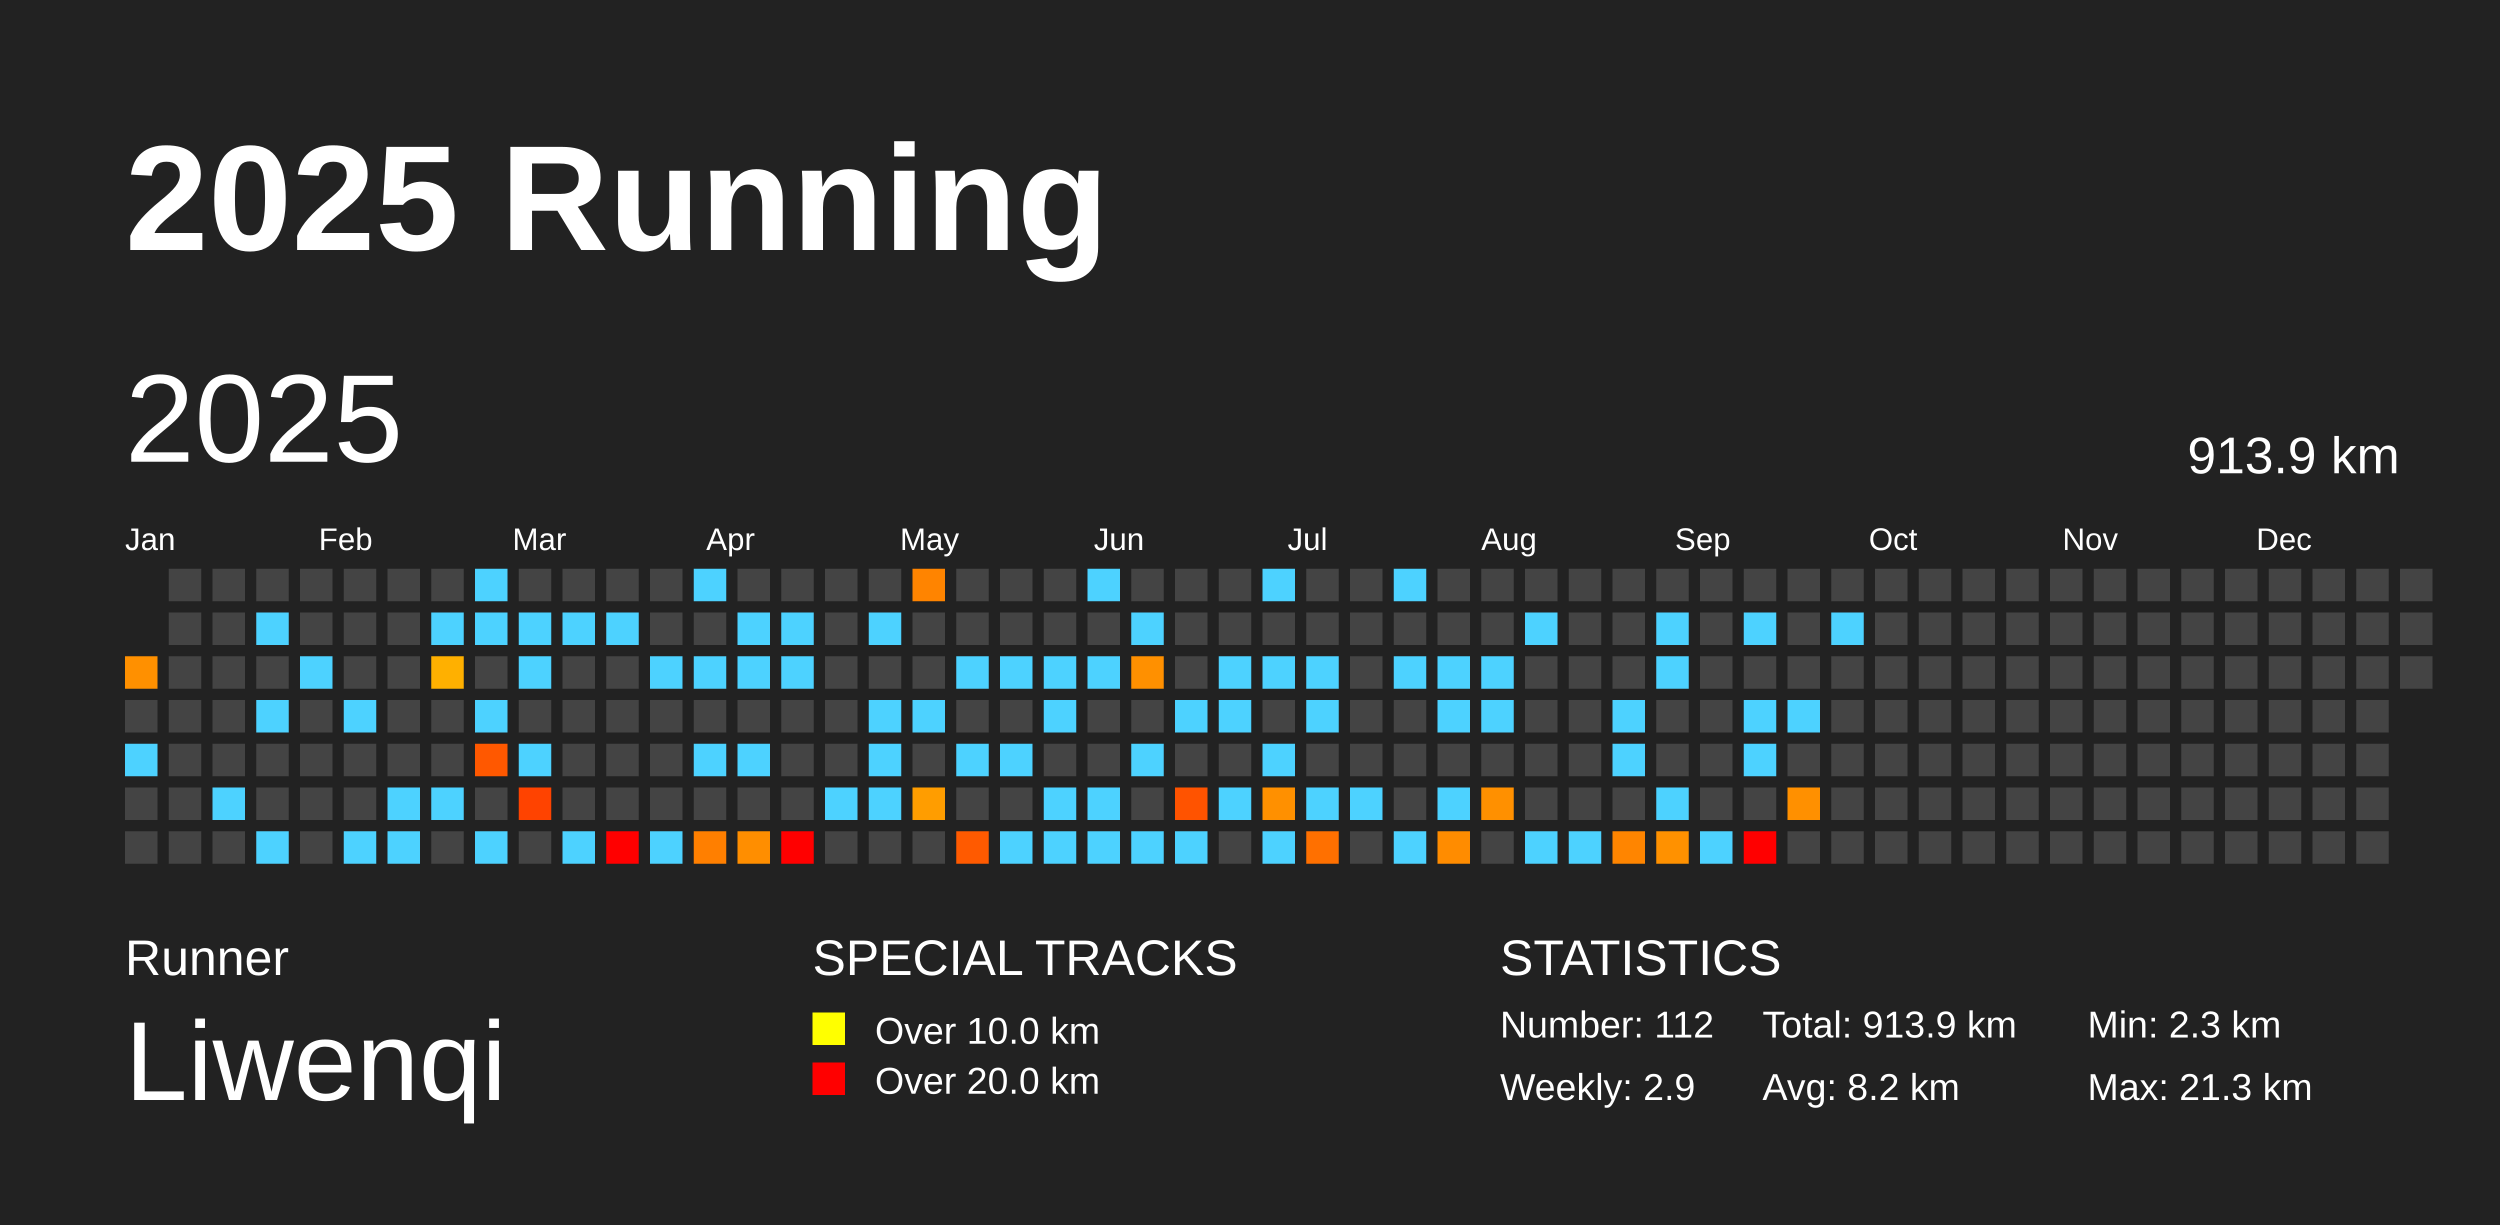
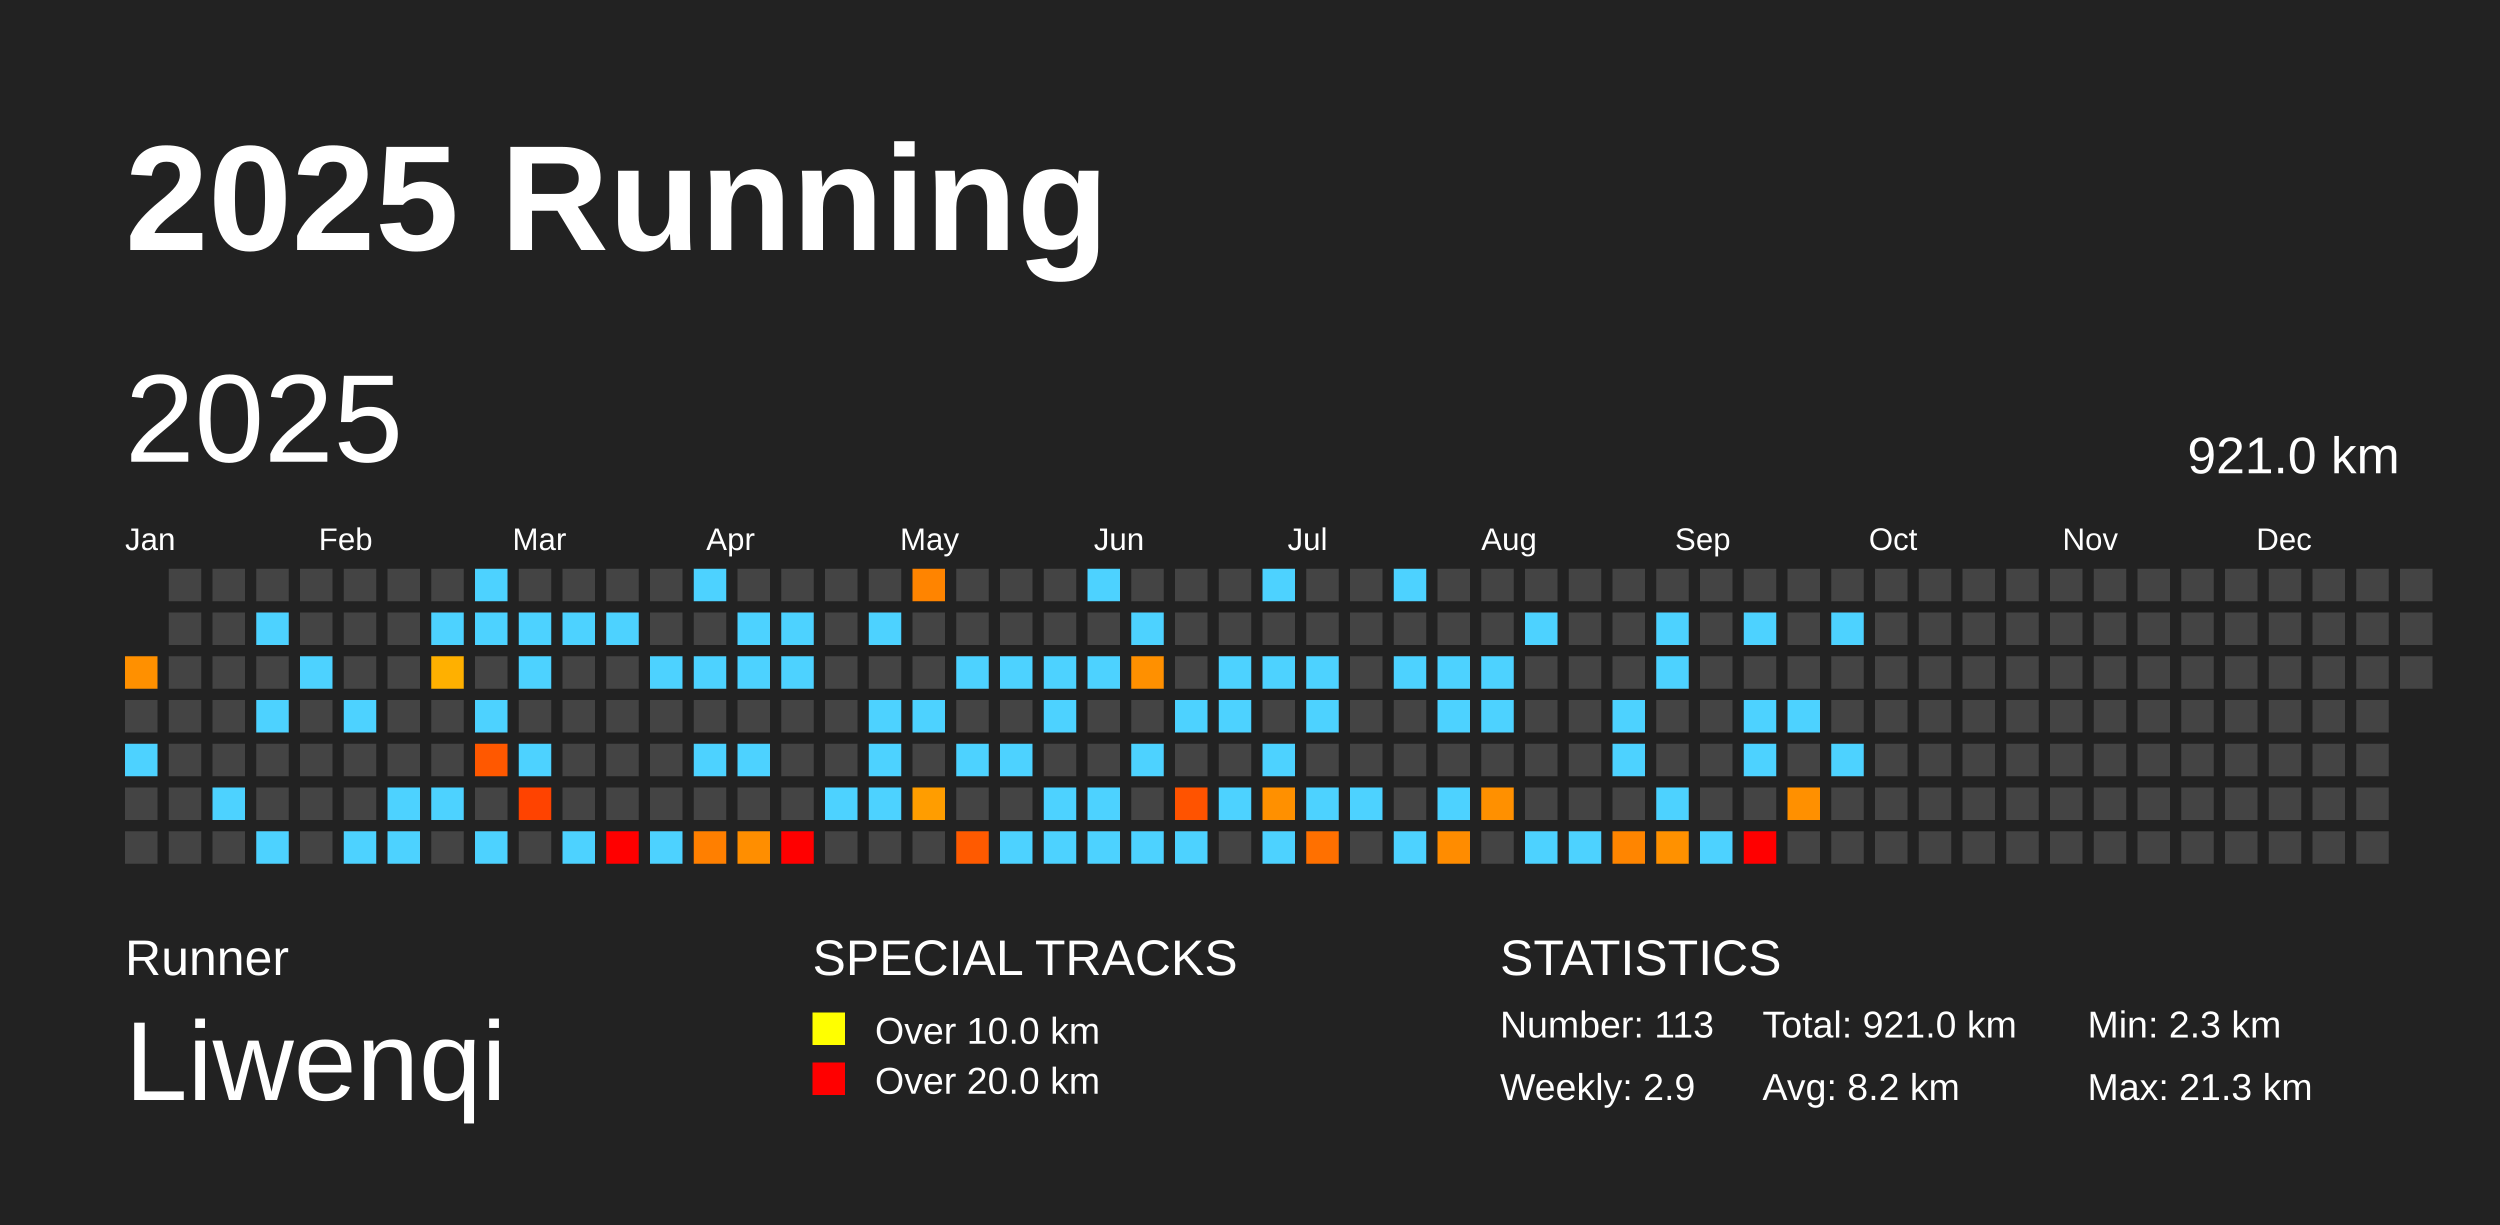
<svg xmlns="http://www.w3.org/2000/svg" baseProfile="full" height="98mm" version="1.1" viewBox="0,0,200,98" width="200mm">
  <defs />
  <rect fill="#222222" height="98" width="200" x="0" y="0" />
  <text fill="#FFFFFF" style="font-size:12px; font-family:Arial; font-weight:bold;" x="10" y="20">2025 Running</text>
  <text fill="#FFFFFF" style="font-size:4px; font-family:Arial" x="10" y="78">Runner</text>
  <text fill="#FFFFFF" style="font-size:9px; font-family:Arial" x="10" y="88">Liwenqi</text>
  <text fill="#FFFFFF" style="font-size:4px; font-family:Arial" x="65" y="78">SPECIAL TRACKS</text>
  <rect fill="yellow" height="2.6" width="2.6" x="65" y="81" />
  <text fill="#FFFFFF" style="font-size:3px; font-family:Arial" x="70" y="83.5">Over 10.0 km</text>
  <rect fill="red" height="2.6" width="2.6" x="65" y="85" />
  <text fill="#FFFFFF" style="font-size:3px; font-family:Arial" x="70" y="87.5">Over 20.0 km</text>
  <text fill="#FFFFFF" style="font-size:4px; font-family:Arial" x="120" y="78">STATISTICS</text>
-   <text fill="#FFFFFF" style="font-size:3px; font-family:Arial" x="120" y="83">Number: 112</text>
+   <text fill="#FFFFFF" style="font-size:3px; font-family:Arial" x="120" y="83">Number: 113</text>
  <text fill="#FFFFFF" style="font-size:3px; font-family:Arial" x="120" y="88">Weekly: 2.9</text>
-   <text fill="#FFFFFF" style="font-size:3px; font-family:Arial" x="141" y="83">Total: 913.9 km</text>
+   <text fill="#FFFFFF" style="font-size:3px; font-family:Arial" x="141" y="83">Total: 921.0 km</text>
  <text fill="#FFFFFF" style="font-size:3px; font-family:Arial" x="141" y="88">Avg: 8.2 km</text>
  <text fill="#FFFFFF" style="font-size:3px; font-family:Arial" x="167" y="83">Min: 2.3 km</text>
  <text fill="#FFFFFF" style="font-size:3px; font-family:Arial" x="167" y="88">Max: 21.3 km</text>
  <text dominant-baseline="hanging" fill="#FFFFFF" style="font-size:10.0px; font-family:Arial;" x="10" y="30">2025</text>
-   <text dominant-baseline="hanging" fill="#FFFFFF" style="font-size:4.125px; font-family:Arial;" x="175" y="35">913.9 km</text>
+   <text dominant-baseline="hanging" fill="#FFFFFF" style="font-size:4.125px; font-family:Arial;" x="175" y="35">921.0 km</text>
  <text fill="#FFFFFF" style="font-size:2.5px; font-family:Arial" x="10.0" y="44">Jan</text>
  <text fill="#FFFFFF" style="font-size:2.5px; font-family:Arial" x="25.5" y="44">Feb</text>
  <text fill="#FFFFFF" style="font-size:2.5px; font-family:Arial" x="41.0" y="44">Mar</text>
  <text fill="#FFFFFF" style="font-size:2.5px; font-family:Arial" x="56.5" y="44">Apr</text>
  <text fill="#FFFFFF" style="font-size:2.5px; font-family:Arial" x="72.0" y="44">May</text>
  <text fill="#FFFFFF" style="font-size:2.5px; font-family:Arial" x="87.5" y="44">Jun</text>
  <text fill="#FFFFFF" style="font-size:2.5px; font-family:Arial" x="103.0" y="44">Jul</text>
  <text fill="#FFFFFF" style="font-size:2.5px; font-family:Arial" x="118.5" y="44">Aug</text>
  <text fill="#FFFFFF" style="font-size:2.5px; font-family:Arial" x="134.0" y="44">Sep</text>
  <text fill="#FFFFFF" style="font-size:2.5px; font-family:Arial" x="149.5" y="44">Oct</text>
  <text fill="#FFFFFF" style="font-size:2.5px; font-family:Arial" x="165.0" y="44">Nov</text>
  <text fill="#FFFFFF" style="font-size:2.5px; font-family:Arial" x="180.5" y="44">Dec</text>
  <rect fill="#ff9000" height="2.6" width="2.6" x="10.0" y="52.5" />
  <rect fill="#444444" height="2.6" width="2.6" x="10.0" y="56.0" />
  <rect fill="#4dd2ff" height="2.6" width="2.6" x="10.0" y="59.5" />
  <rect fill="#444444" height="2.6" width="2.6" x="10.0" y="63.0" />
  <rect fill="#444444" height="2.6" width="2.6" x="10.0" y="66.5" />
  <rect fill="#444444" height="2.6" width="2.6" x="13.5" y="45.5" />
  <rect fill="#444444" height="2.6" width="2.6" x="13.5" y="49.0" />
  <rect fill="#444444" height="2.6" width="2.6" x="13.5" y="52.5" />
  <rect fill="#444444" height="2.6" width="2.6" x="13.5" y="56.0" />
  <rect fill="#444444" height="2.6" width="2.6" x="13.5" y="59.5" />
  <rect fill="#444444" height="2.6" width="2.6" x="13.5" y="63.0" />
  <rect fill="#444444" height="2.6" width="2.6" x="13.5" y="66.5" />
  <rect fill="#444444" height="2.6" width="2.6" x="17.0" y="45.5" />
  <rect fill="#444444" height="2.6" width="2.6" x="17.0" y="49.0" />
  <rect fill="#444444" height="2.6" width="2.6" x="17.0" y="52.5" />
  <rect fill="#444444" height="2.6" width="2.6" x="17.0" y="56.0" />
  <rect fill="#444444" height="2.6" width="2.6" x="17.0" y="59.5" />
  <rect fill="#4dd2ff" height="2.6" width="2.6" x="17.0" y="63.0" />
  <rect fill="#444444" height="2.6" width="2.6" x="17.0" y="66.5" />
  <rect fill="#444444" height="2.6" width="2.6" x="20.5" y="45.5" />
  <rect fill="#4dd2ff" height="2.6" width="2.6" x="20.5" y="49.0" />
  <rect fill="#444444" height="2.6" width="2.6" x="20.5" y="52.5" />
  <rect fill="#4dd2ff" height="2.6" width="2.6" x="20.5" y="56.0" />
  <rect fill="#444444" height="2.6" width="2.6" x="20.5" y="59.5" />
  <rect fill="#444444" height="2.6" width="2.6" x="20.5" y="63.0" />
  <rect fill="#4dd2ff" height="2.6" width="2.6" x="20.5" y="66.5" />
  <rect fill="#444444" height="2.6" width="2.6" x="24.0" y="45.5" />
  <rect fill="#444444" height="2.6" width="2.6" x="24.0" y="49.0" />
  <rect fill="#4dd2ff" height="2.6" width="2.6" x="24.0" y="52.5" />
  <rect fill="#444444" height="2.6" width="2.6" x="24.0" y="56.0" />
  <rect fill="#444444" height="2.6" width="2.6" x="24.0" y="59.5" />
  <rect fill="#444444" height="2.6" width="2.6" x="24.0" y="63.0" />
  <rect fill="#444444" height="2.6" width="2.6" x="24.0" y="66.5" />
  <rect fill="#444444" height="2.6" width="2.6" x="27.5" y="45.5" />
  <rect fill="#444444" height="2.6" width="2.6" x="27.5" y="49.0" />
  <rect fill="#444444" height="2.6" width="2.6" x="27.5" y="52.5" />
  <rect fill="#4dd2ff" height="2.6" width="2.6" x="27.5" y="56.0" />
  <rect fill="#444444" height="2.6" width="2.6" x="27.5" y="59.5" />
  <rect fill="#444444" height="2.6" width="2.6" x="27.5" y="63.0" />
  <rect fill="#4dd2ff" height="2.6" width="2.6" x="27.5" y="66.5" />
  <rect fill="#444444" height="2.6" width="2.6" x="31.0" y="45.5" />
  <rect fill="#444444" height="2.6" width="2.6" x="31.0" y="49.0" />
  <rect fill="#444444" height="2.6" width="2.6" x="31.0" y="52.5" />
  <rect fill="#444444" height="2.6" width="2.6" x="31.0" y="56.0" />
  <rect fill="#444444" height="2.6" width="2.6" x="31.0" y="59.5" />
  <rect fill="#4dd2ff" height="2.6" width="2.6" x="31.0" y="63.0" />
  <rect fill="#4dd2ff" height="2.6" width="2.6" x="31.0" y="66.5" />
  <rect fill="#444444" height="2.6" width="2.6" x="34.5" y="45.5" />
  <rect fill="#4dd2ff" height="2.6" width="2.6" x="34.5" y="49.0" />
  <rect fill="#ffb000" height="2.6" width="2.6" x="34.5" y="52.5" />
  <rect fill="#444444" height="2.6" width="2.6" x="34.5" y="56.0" />
  <rect fill="#444444" height="2.6" width="2.6" x="34.5" y="59.5" />
  <rect fill="#4dd2ff" height="2.6" width="2.6" x="34.5" y="63.0" />
  <rect fill="#444444" height="2.6" width="2.6" x="34.5" y="66.5" />
  <rect fill="#4dd2ff" height="2.6" width="2.6" x="38.0" y="45.5" />
  <rect fill="#4dd2ff" height="2.6" width="2.6" x="38.0" y="49.0" />
  <rect fill="#444444" height="2.6" width="2.6" x="38.0" y="52.5" />
  <rect fill="#4dd2ff" height="2.6" width="2.6" x="38.0" y="56.0" />
  <rect fill="#ff5800" height="2.6" width="2.6" x="38.0" y="59.5" />
  <rect fill="#444444" height="2.6" width="2.6" x="38.0" y="63.0" />
  <rect fill="#4dd2ff" height="2.6" width="2.6" x="38.0" y="66.5" />
  <rect fill="#444444" height="2.6" width="2.6" x="41.5" y="45.5" />
  <rect fill="#4dd2ff" height="2.6" width="2.6" x="41.5" y="49.0" />
  <rect fill="#4dd2ff" height="2.6" width="2.6" x="41.5" y="52.5" />
  <rect fill="#444444" height="2.6" width="2.6" x="41.5" y="56.0" />
  <rect fill="#4dd2ff" height="2.6" width="2.6" x="41.5" y="59.5" />
  <rect fill="#ff4300" height="2.6" width="2.6" x="41.5" y="63.0" />
  <rect fill="#444444" height="2.6" width="2.6" x="41.5" y="66.5" />
  <rect fill="#444444" height="2.6" width="2.6" x="45.0" y="45.5" />
  <rect fill="#4dd2ff" height="2.6" width="2.6" x="45.0" y="49.0" />
  <rect fill="#444444" height="2.6" width="2.6" x="45.0" y="52.5" />
  <rect fill="#444444" height="2.6" width="2.6" x="45.0" y="56.0" />
  <rect fill="#444444" height="2.6" width="2.6" x="45.0" y="59.5" />
  <rect fill="#444444" height="2.6" width="2.6" x="45.0" y="63.0" />
  <rect fill="#4dd2ff" height="2.6" width="2.6" x="45.0" y="66.5" />
  <rect fill="#444444" height="2.6" width="2.6" x="48.5" y="45.5" />
  <rect fill="#4dd2ff" height="2.6" width="2.6" x="48.5" y="49.0" />
  <rect fill="#444444" height="2.6" width="2.6" x="48.5" y="52.5" />
  <rect fill="#444444" height="2.6" width="2.6" x="48.5" y="56.0" />
  <rect fill="#444444" height="2.6" width="2.6" x="48.5" y="59.5" />
  <rect fill="#444444" height="2.6" width="2.6" x="48.5" y="63.0" />
  <rect fill="red" height="2.6" width="2.6" x="48.5" y="66.5" />
  <rect fill="#444444" height="2.6" width="2.6" x="52.0" y="45.5" />
  <rect fill="#444444" height="2.6" width="2.6" x="52.0" y="49.0" />
  <rect fill="#4dd2ff" height="2.6" width="2.6" x="52.0" y="52.5" />
  <rect fill="#444444" height="2.6" width="2.6" x="52.0" y="56.0" />
  <rect fill="#444444" height="2.6" width="2.6" x="52.0" y="59.5" />
  <rect fill="#444444" height="2.6" width="2.6" x="52.0" y="63.0" />
  <rect fill="#4dd2ff" height="2.6" width="2.6" x="52.0" y="66.5" />
  <rect fill="#4dd2ff" height="2.6" width="2.6" x="55.5" y="45.5" />
  <rect fill="#444444" height="2.6" width="2.6" x="55.5" y="49.0" />
  <rect fill="#4dd2ff" height="2.6" width="2.6" x="55.5" y="52.5" />
  <rect fill="#444444" height="2.6" width="2.6" x="55.5" y="56.0" />
  <rect fill="#4dd2ff" height="2.6" width="2.6" x="55.5" y="59.5" />
  <rect fill="#444444" height="2.6" width="2.6" x="55.5" y="63.0" />
  <rect fill="#ff7f00" height="2.6" width="2.6" x="55.5" y="66.5" />
  <rect fill="#444444" height="2.6" width="2.6" x="59.0" y="45.5" />
  <rect fill="#4dd2ff" height="2.6" width="2.6" x="59.0" y="49.0" />
  <rect fill="#4dd2ff" height="2.6" width="2.6" x="59.0" y="52.5" />
  <rect fill="#444444" height="2.6" width="2.6" x="59.0" y="56.0" />
  <rect fill="#4dd2ff" height="2.6" width="2.6" x="59.0" y="59.5" />
  <rect fill="#444444" height="2.6" width="2.6" x="59.0" y="63.0" />
  <rect fill="#ff8e00" height="2.6" width="2.6" x="59.0" y="66.5" />
  <rect fill="#444444" height="2.6" width="2.6" x="62.5" y="45.5" />
  <rect fill="#4dd2ff" height="2.6" width="2.6" x="62.5" y="49.0" />
  <rect fill="#4dd2ff" height="2.6" width="2.6" x="62.5" y="52.5" />
  <rect fill="#444444" height="2.6" width="2.6" x="62.5" y="56.0" />
  <rect fill="#444444" height="2.6" width="2.6" x="62.5" y="59.5" />
  <rect fill="#444444" height="2.6" width="2.6" x="62.5" y="63.0" />
  <rect fill="red" height="2.6" width="2.6" x="62.5" y="66.5" />
  <rect fill="#444444" height="2.6" width="2.6" x="66.0" y="45.5" />
  <rect fill="#444444" height="2.6" width="2.6" x="66.0" y="49.0" />
  <rect fill="#444444" height="2.6" width="2.6" x="66.0" y="52.5" />
  <rect fill="#444444" height="2.6" width="2.6" x="66.0" y="56.0" />
  <rect fill="#444444" height="2.6" width="2.6" x="66.0" y="59.5" />
  <rect fill="#4dd2ff" height="2.6" width="2.6" x="66.0" y="63.0" />
  <rect fill="#444444" height="2.6" width="2.6" x="66.0" y="66.5" />
  <rect fill="#444444" height="2.6" width="2.6" x="69.5" y="45.5" />
  <rect fill="#4dd2ff" height="2.6" width="2.6" x="69.5" y="49.0" />
  <rect fill="#444444" height="2.6" width="2.6" x="69.5" y="52.5" />
  <rect fill="#4dd2ff" height="2.6" width="2.6" x="69.5" y="56.0" />
  <rect fill="#4dd2ff" height="2.6" width="2.6" x="69.5" y="59.5" />
  <rect fill="#4dd2ff" height="2.6" width="2.6" x="69.5" y="63.0" />
  <rect fill="#444444" height="2.6" width="2.6" x="69.5" y="66.5" />
  <rect fill="#ff8400" height="2.6" width="2.6" x="73.0" y="45.5" />
  <rect fill="#444444" height="2.6" width="2.6" x="73.0" y="49.0" />
  <rect fill="#444444" height="2.6" width="2.6" x="73.0" y="52.5" />
  <rect fill="#4dd2ff" height="2.6" width="2.6" x="73.0" y="56.0" />
  <rect fill="#444444" height="2.6" width="2.6" x="73.0" y="59.5" />
  <rect fill="#ff9d00" height="2.6" width="2.6" x="73.0" y="63.0" />
  <rect fill="#444444" height="2.6" width="2.6" x="73.0" y="66.5" />
  <rect fill="#444444" height="2.6" width="2.6" x="76.5" y="45.5" />
  <rect fill="#444444" height="2.6" width="2.6" x="76.5" y="49.0" />
  <rect fill="#4dd2ff" height="2.6" width="2.6" x="76.5" y="52.5" />
  <rect fill="#444444" height="2.6" width="2.6" x="76.5" y="56.0" />
  <rect fill="#4dd2ff" height="2.6" width="2.6" x="76.5" y="59.5" />
  <rect fill="#444444" height="2.6" width="2.6" x="76.5" y="63.0" />
  <rect fill="#ff5a00" height="2.6" width="2.6" x="76.5" y="66.5" />
  <rect fill="#444444" height="2.6" width="2.6" x="80.0" y="45.5" />
  <rect fill="#444444" height="2.6" width="2.6" x="80.0" y="49.0" />
  <rect fill="#4dd2ff" height="2.6" width="2.6" x="80.0" y="52.5" />
  <rect fill="#444444" height="2.6" width="2.6" x="80.0" y="56.0" />
  <rect fill="#4dd2ff" height="2.6" width="2.6" x="80.0" y="59.5" />
  <rect fill="#444444" height="2.6" width="2.6" x="80.0" y="63.0" />
  <rect fill="#4dd2ff" height="2.6" width="2.6" x="80.0" y="66.5" />
  <rect fill="#444444" height="2.6" width="2.6" x="83.5" y="45.5" />
  <rect fill="#444444" height="2.6" width="2.6" x="83.5" y="49.0" />
  <rect fill="#4dd2ff" height="2.6" width="2.6" x="83.5" y="52.5" />
  <rect fill="#4dd2ff" height="2.6" width="2.6" x="83.5" y="56.0" />
  <rect fill="#444444" height="2.6" width="2.6" x="83.5" y="59.5" />
  <rect fill="#4dd2ff" height="2.6" width="2.6" x="83.5" y="63.0" />
  <rect fill="#4dd2ff" height="2.6" width="2.6" x="83.5" y="66.5" />
  <rect fill="#4dd2ff" height="2.6" width="2.6" x="87.0" y="45.5" />
  <rect fill="#444444" height="2.6" width="2.6" x="87.0" y="49.0" />
  <rect fill="#4dd2ff" height="2.6" width="2.6" x="87.0" y="52.5" />
  <rect fill="#444444" height="2.6" width="2.6" x="87.0" y="56.0" />
  <rect fill="#444444" height="2.6" width="2.6" x="87.0" y="59.5" />
  <rect fill="#4dd2ff" height="2.6" width="2.6" x="87.0" y="63.0" />
  <rect fill="#4dd2ff" height="2.6" width="2.6" x="87.0" y="66.5" />
  <rect fill="#444444" height="2.6" width="2.6" x="90.5" y="45.5" />
  <rect fill="#4dd2ff" height="2.6" width="2.6" x="90.5" y="49.0" />
  <rect fill="#ff9000" height="2.6" width="2.6" x="90.5" y="52.5" />
  <rect fill="#444444" height="2.6" width="2.6" x="90.5" y="56.0" />
  <rect fill="#4dd2ff" height="2.6" width="2.6" x="90.5" y="59.5" />
  <rect fill="#444444" height="2.6" width="2.6" x="90.5" y="63.0" />
  <rect fill="#4dd2ff" height="2.6" width="2.6" x="90.5" y="66.5" />
  <rect fill="#444444" height="2.6" width="2.6" x="94.0" y="45.5" />
  <rect fill="#444444" height="2.6" width="2.6" x="94.0" y="49.0" />
  <rect fill="#444444" height="2.6" width="2.6" x="94.0" y="52.5" />
  <rect fill="#4dd2ff" height="2.6" width="2.6" x="94.0" y="56.0" />
  <rect fill="#444444" height="2.6" width="2.6" x="94.0" y="59.5" />
  <rect fill="#ff5300" height="2.6" width="2.6" x="94.0" y="63.0" />
  <rect fill="#4dd2ff" height="2.6" width="2.6" x="94.0" y="66.5" />
  <rect fill="#444444" height="2.6" width="2.6" x="97.5" y="45.5" />
  <rect fill="#444444" height="2.6" width="2.6" x="97.5" y="49.0" />
  <rect fill="#4dd2ff" height="2.6" width="2.6" x="97.5" y="52.5" />
  <rect fill="#4dd2ff" height="2.6" width="2.6" x="97.5" y="56.0" />
  <rect fill="#444444" height="2.6" width="2.6" x="97.5" y="59.5" />
  <rect fill="#4dd2ff" height="2.6" width="2.6" x="97.5" y="63.0" />
  <rect fill="#444444" height="2.6" width="2.6" x="97.5" y="66.5" />
  <rect fill="#4dd2ff" height="2.6" width="2.6" x="101.0" y="45.5" />
  <rect fill="#444444" height="2.6" width="2.6" x="101.0" y="49.0" />
  <rect fill="#4dd2ff" height="2.6" width="2.6" x="101.0" y="52.5" />
  <rect fill="#444444" height="2.6" width="2.6" x="101.0" y="56.0" />
  <rect fill="#4dd2ff" height="2.6" width="2.6" x="101.0" y="59.5" />
  <rect fill="#ff9000" height="2.6" width="2.6" x="101.0" y="63.0" />
  <rect fill="#4dd2ff" height="2.6" width="2.6" x="101.0" y="66.5" />
  <rect fill="#444444" height="2.6" width="2.6" x="104.5" y="45.5" />
  <rect fill="#444444" height="2.6" width="2.6" x="104.5" y="49.0" />
  <rect fill="#4dd2ff" height="2.6" width="2.6" x="104.5" y="52.5" />
  <rect fill="#4dd2ff" height="2.6" width="2.6" x="104.5" y="56.0" />
  <rect fill="#444444" height="2.6" width="2.6" x="104.5" y="59.5" />
  <rect fill="#4dd2ff" height="2.6" width="2.6" x="104.5" y="63.0" />
  <rect fill="#ff7000" height="2.6" width="2.6" x="104.5" y="66.5" />
  <rect fill="#444444" height="2.6" width="2.6" x="108.0" y="45.5" />
  <rect fill="#444444" height="2.6" width="2.6" x="108.0" y="49.0" />
  <rect fill="#444444" height="2.6" width="2.6" x="108.0" y="52.5" />
  <rect fill="#444444" height="2.6" width="2.6" x="108.0" y="56.0" />
  <rect fill="#444444" height="2.6" width="2.6" x="108.0" y="59.5" />
  <rect fill="#4dd2ff" height="2.6" width="2.6" x="108.0" y="63.0" />
  <rect fill="#444444" height="2.6" width="2.6" x="108.0" y="66.5" />
  <rect fill="#4dd2ff" height="2.6" width="2.6" x="111.5" y="45.5" />
  <rect fill="#444444" height="2.6" width="2.6" x="111.5" y="49.0" />
  <rect fill="#4dd2ff" height="2.6" width="2.6" x="111.5" y="52.5" />
  <rect fill="#444444" height="2.6" width="2.6" x="111.5" y="56.0" />
  <rect fill="#444444" height="2.6" width="2.6" x="111.5" y="59.5" />
  <rect fill="#444444" height="2.6" width="2.6" x="111.5" y="63.0" />
  <rect fill="#4dd2ff" height="2.6" width="2.6" x="111.5" y="66.5" />
  <rect fill="#444444" height="2.6" width="2.6" x="115.0" y="45.5" />
  <rect fill="#444444" height="2.6" width="2.6" x="115.0" y="49.0" />
  <rect fill="#4dd2ff" height="2.6" width="2.6" x="115.0" y="52.5" />
  <rect fill="#4dd2ff" height="2.6" width="2.6" x="115.0" y="56.0" />
  <rect fill="#444444" height="2.6" width="2.6" x="115.0" y="59.5" />
  <rect fill="#4dd2ff" height="2.6" width="2.6" x="115.0" y="63.0" />
  <rect fill="#ff8c00" height="2.6" width="2.6" x="115.0" y="66.5" />
  <rect fill="#444444" height="2.6" width="2.6" x="118.5" y="45.5" />
  <rect fill="#444444" height="2.6" width="2.6" x="118.5" y="49.0" />
  <rect fill="#4dd2ff" height="2.6" width="2.6" x="118.5" y="52.5" />
  <rect fill="#4dd2ff" height="2.6" width="2.6" x="118.5" y="56.0" />
  <rect fill="#444444" height="2.6" width="2.6" x="118.5" y="59.5" />
  <rect fill="#ff9000" height="2.6" width="2.6" x="118.5" y="63.0" />
  <rect fill="#444444" height="2.6" width="2.6" x="118.5" y="66.5" />
  <rect fill="#444444" height="2.6" width="2.6" x="122.0" y="45.5" />
  <rect fill="#4dd2ff" height="2.6" width="2.6" x="122.0" y="49.0" />
  <rect fill="#444444" height="2.6" width="2.6" x="122.0" y="52.5" />
  <rect fill="#444444" height="2.6" width="2.6" x="122.0" y="56.0" />
  <rect fill="#444444" height="2.6" width="2.6" x="122.0" y="59.5" />
  <rect fill="#444444" height="2.6" width="2.6" x="122.0" y="63.0" />
  <rect fill="#4dd2ff" height="2.6" width="2.6" x="122.0" y="66.5" />
  <rect fill="#444444" height="2.6" width="2.6" x="125.5" y="45.5" />
  <rect fill="#444444" height="2.6" width="2.6" x="125.5" y="49.0" />
  <rect fill="#444444" height="2.6" width="2.6" x="125.5" y="52.5" />
  <rect fill="#444444" height="2.6" width="2.6" x="125.5" y="56.0" />
  <rect fill="#444444" height="2.6" width="2.6" x="125.5" y="59.5" />
  <rect fill="#444444" height="2.6" width="2.6" x="125.5" y="63.0" />
  <rect fill="#4dd2ff" height="2.6" width="2.6" x="125.5" y="66.5" />
  <rect fill="#444444" height="2.6" width="2.6" x="129.0" y="45.5" />
  <rect fill="#444444" height="2.6" width="2.6" x="129.0" y="49.0" />
  <rect fill="#444444" height="2.6" width="2.6" x="129.0" y="52.5" />
  <rect fill="#4dd2ff" height="2.6" width="2.6" x="129.0" y="56.0" />
  <rect fill="#4dd2ff" height="2.6" width="2.6" x="129.0" y="59.5" />
  <rect fill="#444444" height="2.6" width="2.6" x="129.0" y="63.0" />
  <rect fill="#ff8500" height="2.6" width="2.6" x="129.0" y="66.5" />
  <rect fill="#444444" height="2.6" width="2.6" x="132.5" y="45.5" />
  <rect fill="#4dd2ff" height="2.6" width="2.6" x="132.5" y="49.0" />
  <rect fill="#4dd2ff" height="2.6" width="2.6" x="132.5" y="52.5" />
  <rect fill="#444444" height="2.6" width="2.6" x="132.5" y="56.0" />
  <rect fill="#444444" height="2.6" width="2.6" x="132.5" y="59.5" />
  <rect fill="#4dd2ff" height="2.6" width="2.6" x="132.5" y="63.0" />
  <rect fill="#ff9100" height="2.6" width="2.6" x="132.5" y="66.5" />
  <rect fill="#444444" height="2.6" width="2.6" x="136.0" y="45.5" />
  <rect fill="#444444" height="2.6" width="2.6" x="136.0" y="49.0" />
  <rect fill="#444444" height="2.6" width="2.6" x="136.0" y="52.5" />
  <rect fill="#444444" height="2.6" width="2.6" x="136.0" y="56.0" />
  <rect fill="#444444" height="2.6" width="2.6" x="136.0" y="59.5" />
  <rect fill="#444444" height="2.6" width="2.6" x="136.0" y="63.0" />
  <rect fill="#4dd2ff" height="2.6" width="2.6" x="136.0" y="66.5" />
  <rect fill="#444444" height="2.6" width="2.6" x="139.5" y="45.5" />
  <rect fill="#4dd2ff" height="2.6" width="2.6" x="139.5" y="49.0" />
  <rect fill="#444444" height="2.6" width="2.6" x="139.5" y="52.5" />
  <rect fill="#4dd2ff" height="2.6" width="2.6" x="139.5" y="56.0" />
  <rect fill="#4dd2ff" height="2.6" width="2.6" x="139.5" y="59.5" />
  <rect fill="#444444" height="2.6" width="2.6" x="139.5" y="63.0" />
  <rect fill="red" height="2.6" width="2.6" x="139.5" y="66.5" />
  <rect fill="#444444" height="2.6" width="2.6" x="143.0" y="45.5" />
  <rect fill="#444444" height="2.6" width="2.6" x="143.0" y="49.0" />
  <rect fill="#444444" height="2.6" width="2.6" x="143.0" y="52.5" />
  <rect fill="#4dd2ff" height="2.6" width="2.6" x="143.0" y="56.0" />
  <rect fill="#444444" height="2.6" width="2.6" x="143.0" y="59.5" />
  <rect fill="#ff9000" height="2.6" width="2.6" x="143.0" y="63.0" />
  <rect fill="#444444" height="2.6" width="2.6" x="143.0" y="66.5" />
  <rect fill="#444444" height="2.6" width="2.6" x="146.5" y="45.5" />
  <rect fill="#4dd2ff" height="2.6" width="2.6" x="146.5" y="49.0" />
  <rect fill="#444444" height="2.6" width="2.6" x="146.5" y="52.5" />
  <rect fill="#444444" height="2.6" width="2.6" x="146.5" y="56.0" />
-   <rect fill="#444444" height="2.6" width="2.6" x="146.5" y="59.5" />
+   <rect fill="#4dd2ff" height="2.6" width="2.6" x="146.5" y="59.5" />
  <rect fill="#444444" height="2.6" width="2.6" x="146.5" y="63.0" />
  <rect fill="#444444" height="2.6" width="2.6" x="146.5" y="66.5" />
  <rect fill="#444444" height="2.6" width="2.6" x="150.0" y="45.5" />
  <rect fill="#444444" height="2.6" width="2.6" x="150.0" y="49.0" />
  <rect fill="#444444" height="2.6" width="2.6" x="150.0" y="52.5" />
  <rect fill="#444444" height="2.6" width="2.6" x="150.0" y="56.0" />
  <rect fill="#444444" height="2.6" width="2.6" x="150.0" y="59.5" />
  <rect fill="#444444" height="2.6" width="2.6" x="150.0" y="63.0" />
  <rect fill="#444444" height="2.6" width="2.6" x="150.0" y="66.5" />
  <rect fill="#444444" height="2.6" width="2.6" x="153.5" y="45.5" />
  <rect fill="#444444" height="2.6" width="2.6" x="153.5" y="49.0" />
  <rect fill="#444444" height="2.6" width="2.6" x="153.5" y="52.5" />
  <rect fill="#444444" height="2.6" width="2.6" x="153.5" y="56.0" />
  <rect fill="#444444" height="2.6" width="2.6" x="153.5" y="59.5" />
  <rect fill="#444444" height="2.6" width="2.6" x="153.5" y="63.0" />
  <rect fill="#444444" height="2.6" width="2.6" x="153.5" y="66.5" />
  <rect fill="#444444" height="2.6" width="2.6" x="157.0" y="45.5" />
  <rect fill="#444444" height="2.6" width="2.6" x="157.0" y="49.0" />
  <rect fill="#444444" height="2.6" width="2.6" x="157.0" y="52.5" />
  <rect fill="#444444" height="2.6" width="2.6" x="157.0" y="56.0" />
  <rect fill="#444444" height="2.6" width="2.6" x="157.0" y="59.5" />
  <rect fill="#444444" height="2.6" width="2.6" x="157.0" y="63.0" />
  <rect fill="#444444" height="2.6" width="2.6" x="157.0" y="66.5" />
  <rect fill="#444444" height="2.6" width="2.6" x="160.5" y="45.5" />
  <rect fill="#444444" height="2.6" width="2.6" x="160.5" y="49.0" />
  <rect fill="#444444" height="2.6" width="2.6" x="160.5" y="52.5" />
  <rect fill="#444444" height="2.6" width="2.6" x="160.5" y="56.0" />
  <rect fill="#444444" height="2.6" width="2.6" x="160.5" y="59.5" />
  <rect fill="#444444" height="2.6" width="2.6" x="160.5" y="63.0" />
  <rect fill="#444444" height="2.6" width="2.6" x="160.5" y="66.5" />
  <rect fill="#444444" height="2.6" width="2.6" x="164.0" y="45.5" />
  <rect fill="#444444" height="2.6" width="2.6" x="164.0" y="49.0" />
  <rect fill="#444444" height="2.6" width="2.6" x="164.0" y="52.5" />
  <rect fill="#444444" height="2.6" width="2.6" x="164.0" y="56.0" />
  <rect fill="#444444" height="2.6" width="2.6" x="164.0" y="59.5" />
  <rect fill="#444444" height="2.6" width="2.6" x="164.0" y="63.0" />
  <rect fill="#444444" height="2.6" width="2.6" x="164.0" y="66.5" />
  <rect fill="#444444" height="2.6" width="2.6" x="167.5" y="45.5" />
  <rect fill="#444444" height="2.6" width="2.6" x="167.5" y="49.0" />
  <rect fill="#444444" height="2.6" width="2.6" x="167.5" y="52.5" />
  <rect fill="#444444" height="2.6" width="2.6" x="167.5" y="56.0" />
  <rect fill="#444444" height="2.6" width="2.6" x="167.5" y="59.5" />
  <rect fill="#444444" height="2.6" width="2.6" x="167.5" y="63.0" />
  <rect fill="#444444" height="2.6" width="2.6" x="167.5" y="66.5" />
  <rect fill="#444444" height="2.6" width="2.6" x="171.0" y="45.5" />
  <rect fill="#444444" height="2.6" width="2.6" x="171.0" y="49.0" />
  <rect fill="#444444" height="2.6" width="2.6" x="171.0" y="52.5" />
  <rect fill="#444444" height="2.6" width="2.6" x="171.0" y="56.0" />
  <rect fill="#444444" height="2.6" width="2.6" x="171.0" y="59.5" />
  <rect fill="#444444" height="2.6" width="2.6" x="171.0" y="63.0" />
  <rect fill="#444444" height="2.6" width="2.6" x="171.0" y="66.5" />
  <rect fill="#444444" height="2.6" width="2.6" x="174.5" y="45.5" />
  <rect fill="#444444" height="2.6" width="2.6" x="174.5" y="49.0" />
  <rect fill="#444444" height="2.6" width="2.6" x="174.5" y="52.5" />
  <rect fill="#444444" height="2.6" width="2.6" x="174.5" y="56.0" />
  <rect fill="#444444" height="2.6" width="2.6" x="174.5" y="59.5" />
  <rect fill="#444444" height="2.6" width="2.6" x="174.5" y="63.0" />
  <rect fill="#444444" height="2.6" width="2.6" x="174.5" y="66.5" />
  <rect fill="#444444" height="2.6" width="2.6" x="178.0" y="45.5" />
  <rect fill="#444444" height="2.6" width="2.6" x="178.0" y="49.0" />
  <rect fill="#444444" height="2.6" width="2.6" x="178.0" y="52.5" />
  <rect fill="#444444" height="2.6" width="2.6" x="178.0" y="56.0" />
  <rect fill="#444444" height="2.6" width="2.6" x="178.0" y="59.5" />
  <rect fill="#444444" height="2.6" width="2.6" x="178.0" y="63.0" />
  <rect fill="#444444" height="2.6" width="2.6" x="178.0" y="66.5" />
  <rect fill="#444444" height="2.6" width="2.6" x="181.5" y="45.5" />
  <rect fill="#444444" height="2.6" width="2.6" x="181.5" y="49.0" />
  <rect fill="#444444" height="2.6" width="2.6" x="181.5" y="52.5" />
  <rect fill="#444444" height="2.6" width="2.6" x="181.5" y="56.0" />
  <rect fill="#444444" height="2.6" width="2.6" x="181.5" y="59.5" />
  <rect fill="#444444" height="2.6" width="2.6" x="181.5" y="63.0" />
  <rect fill="#444444" height="2.6" width="2.6" x="181.5" y="66.5" />
  <rect fill="#444444" height="2.6" width="2.6" x="185.0" y="45.5" />
  <rect fill="#444444" height="2.6" width="2.6" x="185.0" y="49.0" />
  <rect fill="#444444" height="2.6" width="2.6" x="185.0" y="52.5" />
  <rect fill="#444444" height="2.6" width="2.6" x="185.0" y="56.0" />
  <rect fill="#444444" height="2.6" width="2.6" x="185.0" y="59.5" />
  <rect fill="#444444" height="2.6" width="2.6" x="185.0" y="63.0" />
  <rect fill="#444444" height="2.6" width="2.6" x="185.0" y="66.5" />
  <rect fill="#444444" height="2.6" width="2.6" x="188.5" y="45.5" />
  <rect fill="#444444" height="2.6" width="2.6" x="188.5" y="49.0" />
  <rect fill="#444444" height="2.6" width="2.6" x="188.5" y="52.5" />
  <rect fill="#444444" height="2.6" width="2.6" x="188.5" y="56.0" />
  <rect fill="#444444" height="2.6" width="2.6" x="188.5" y="59.5" />
  <rect fill="#444444" height="2.6" width="2.6" x="188.5" y="63.0" />
  <rect fill="#444444" height="2.6" width="2.6" x="188.5" y="66.5" />
  <rect fill="#444444" height="2.6" width="2.6" x="192.0" y="45.5" />
  <rect fill="#444444" height="2.6" width="2.6" x="192.0" y="49.0" />
  <rect fill="#444444" height="2.6" width="2.6" x="192.0" y="52.5" />
</svg>
